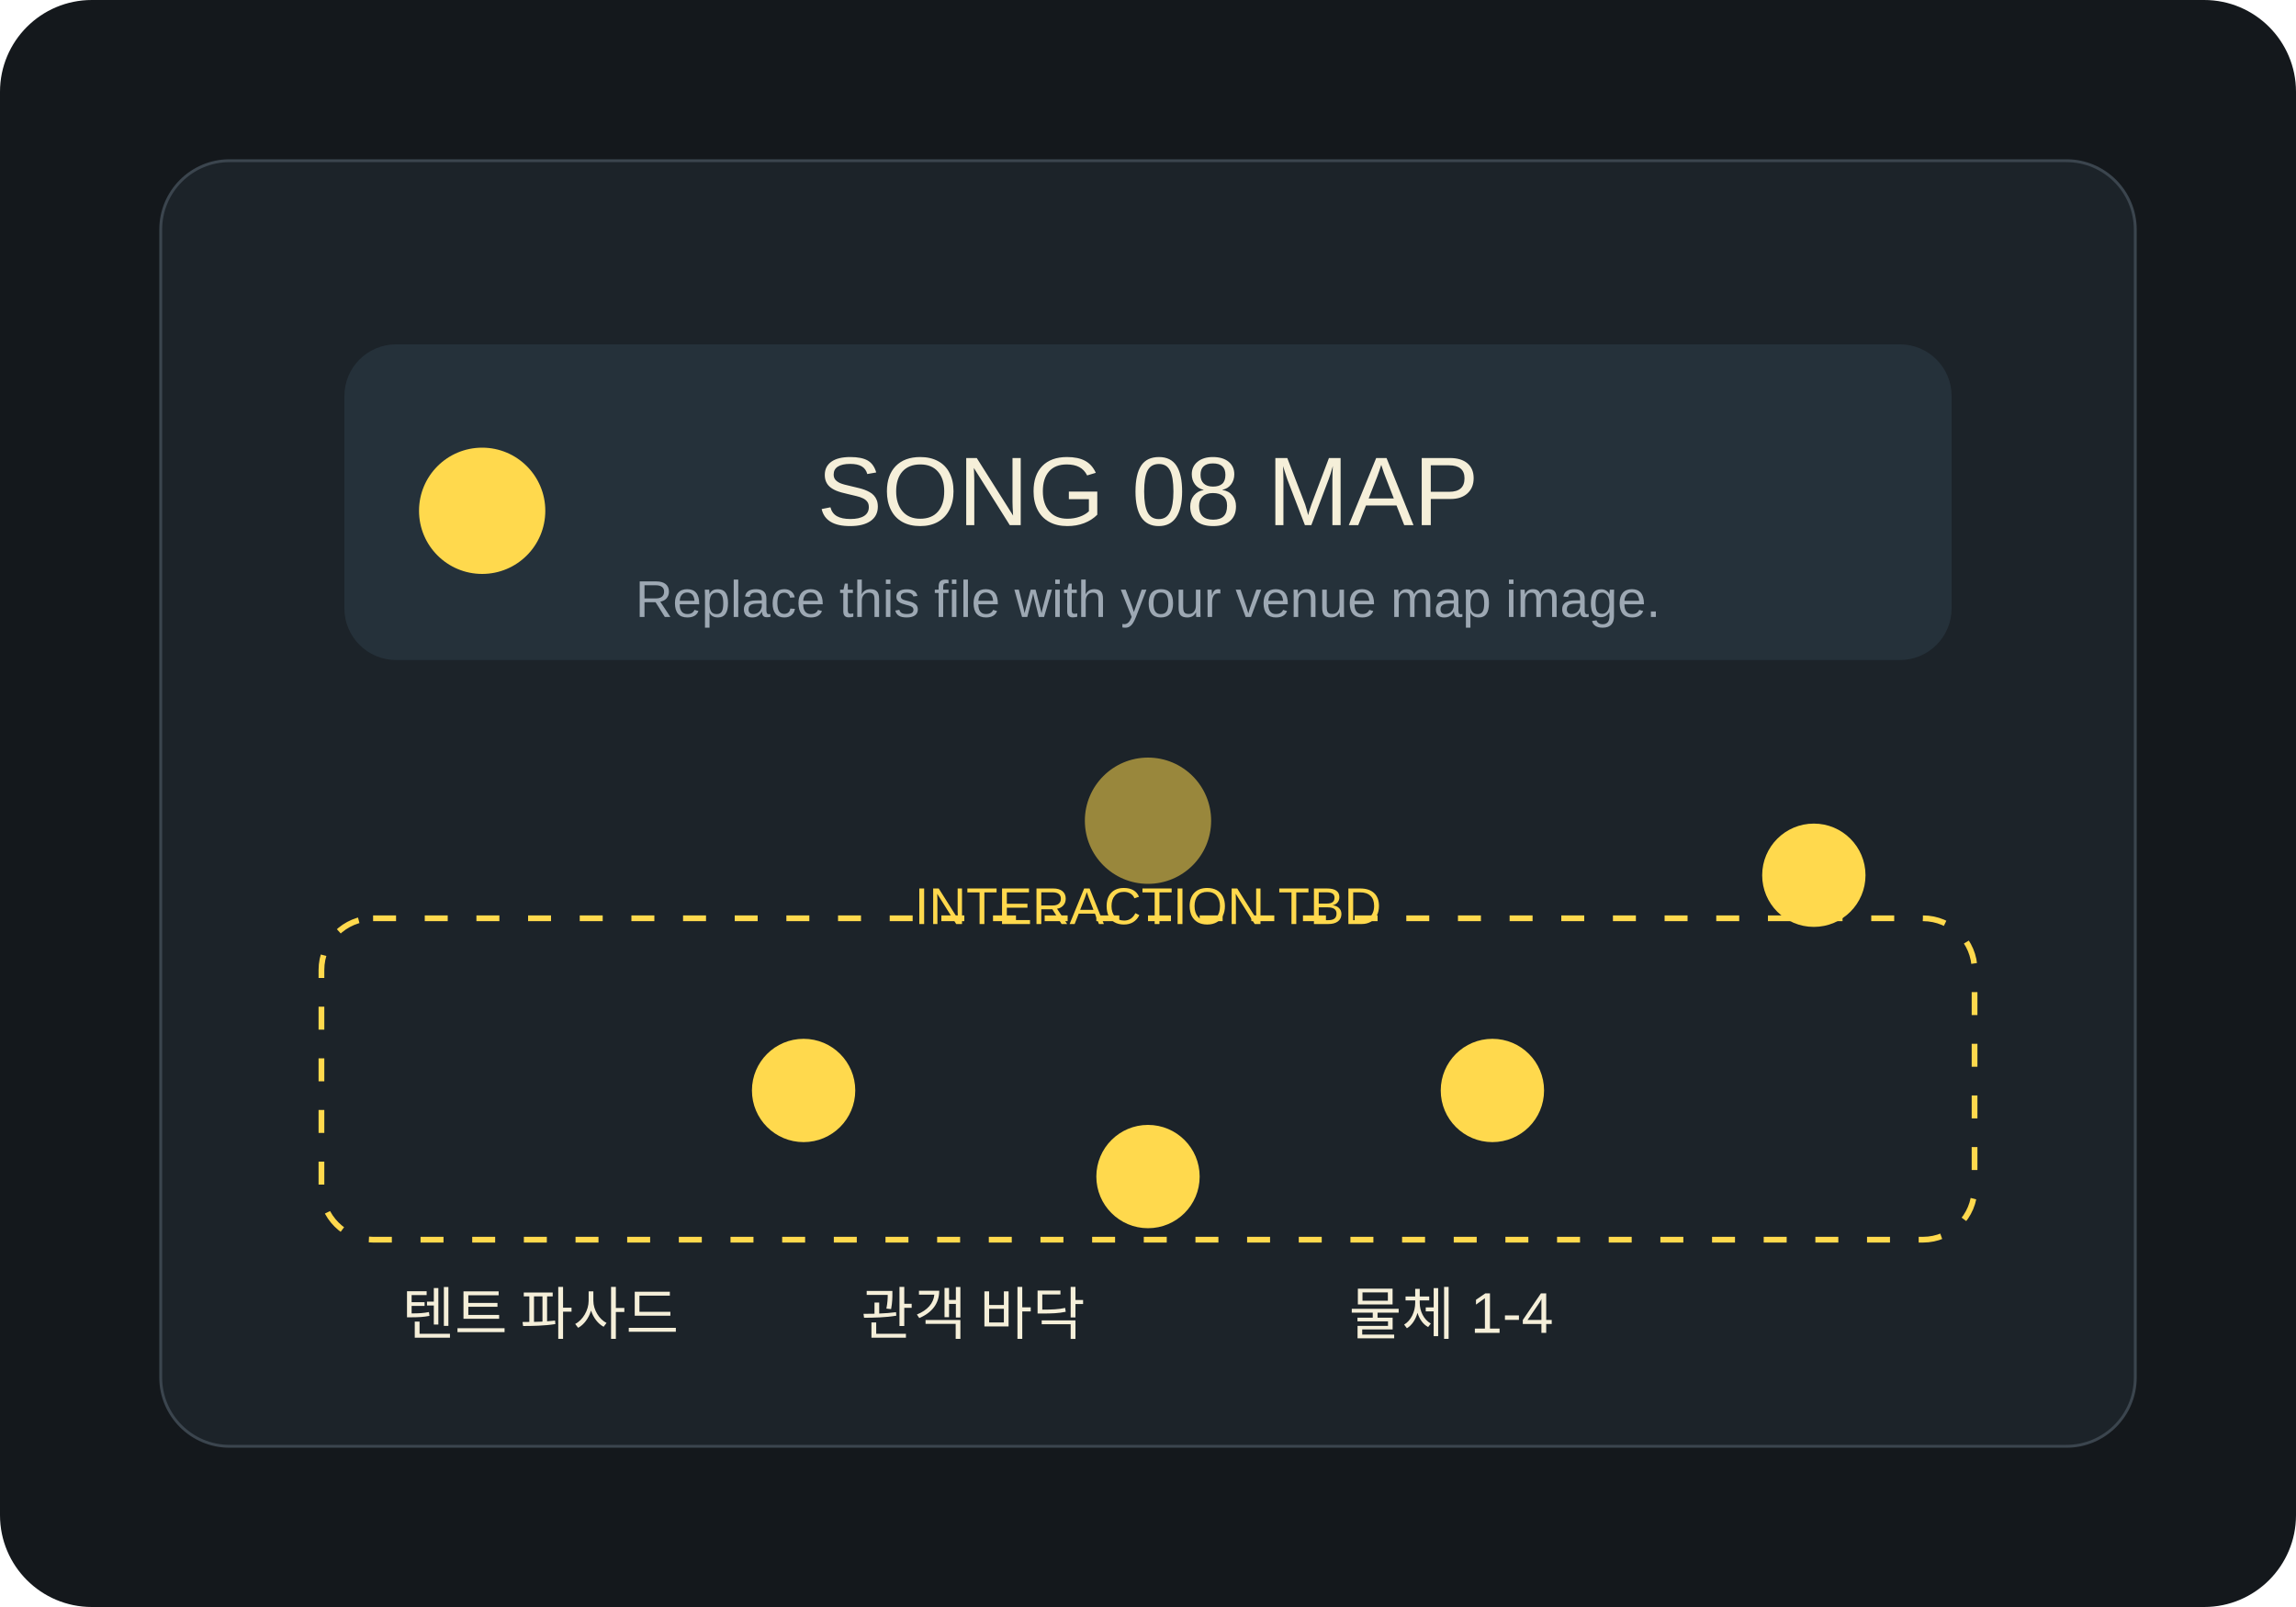
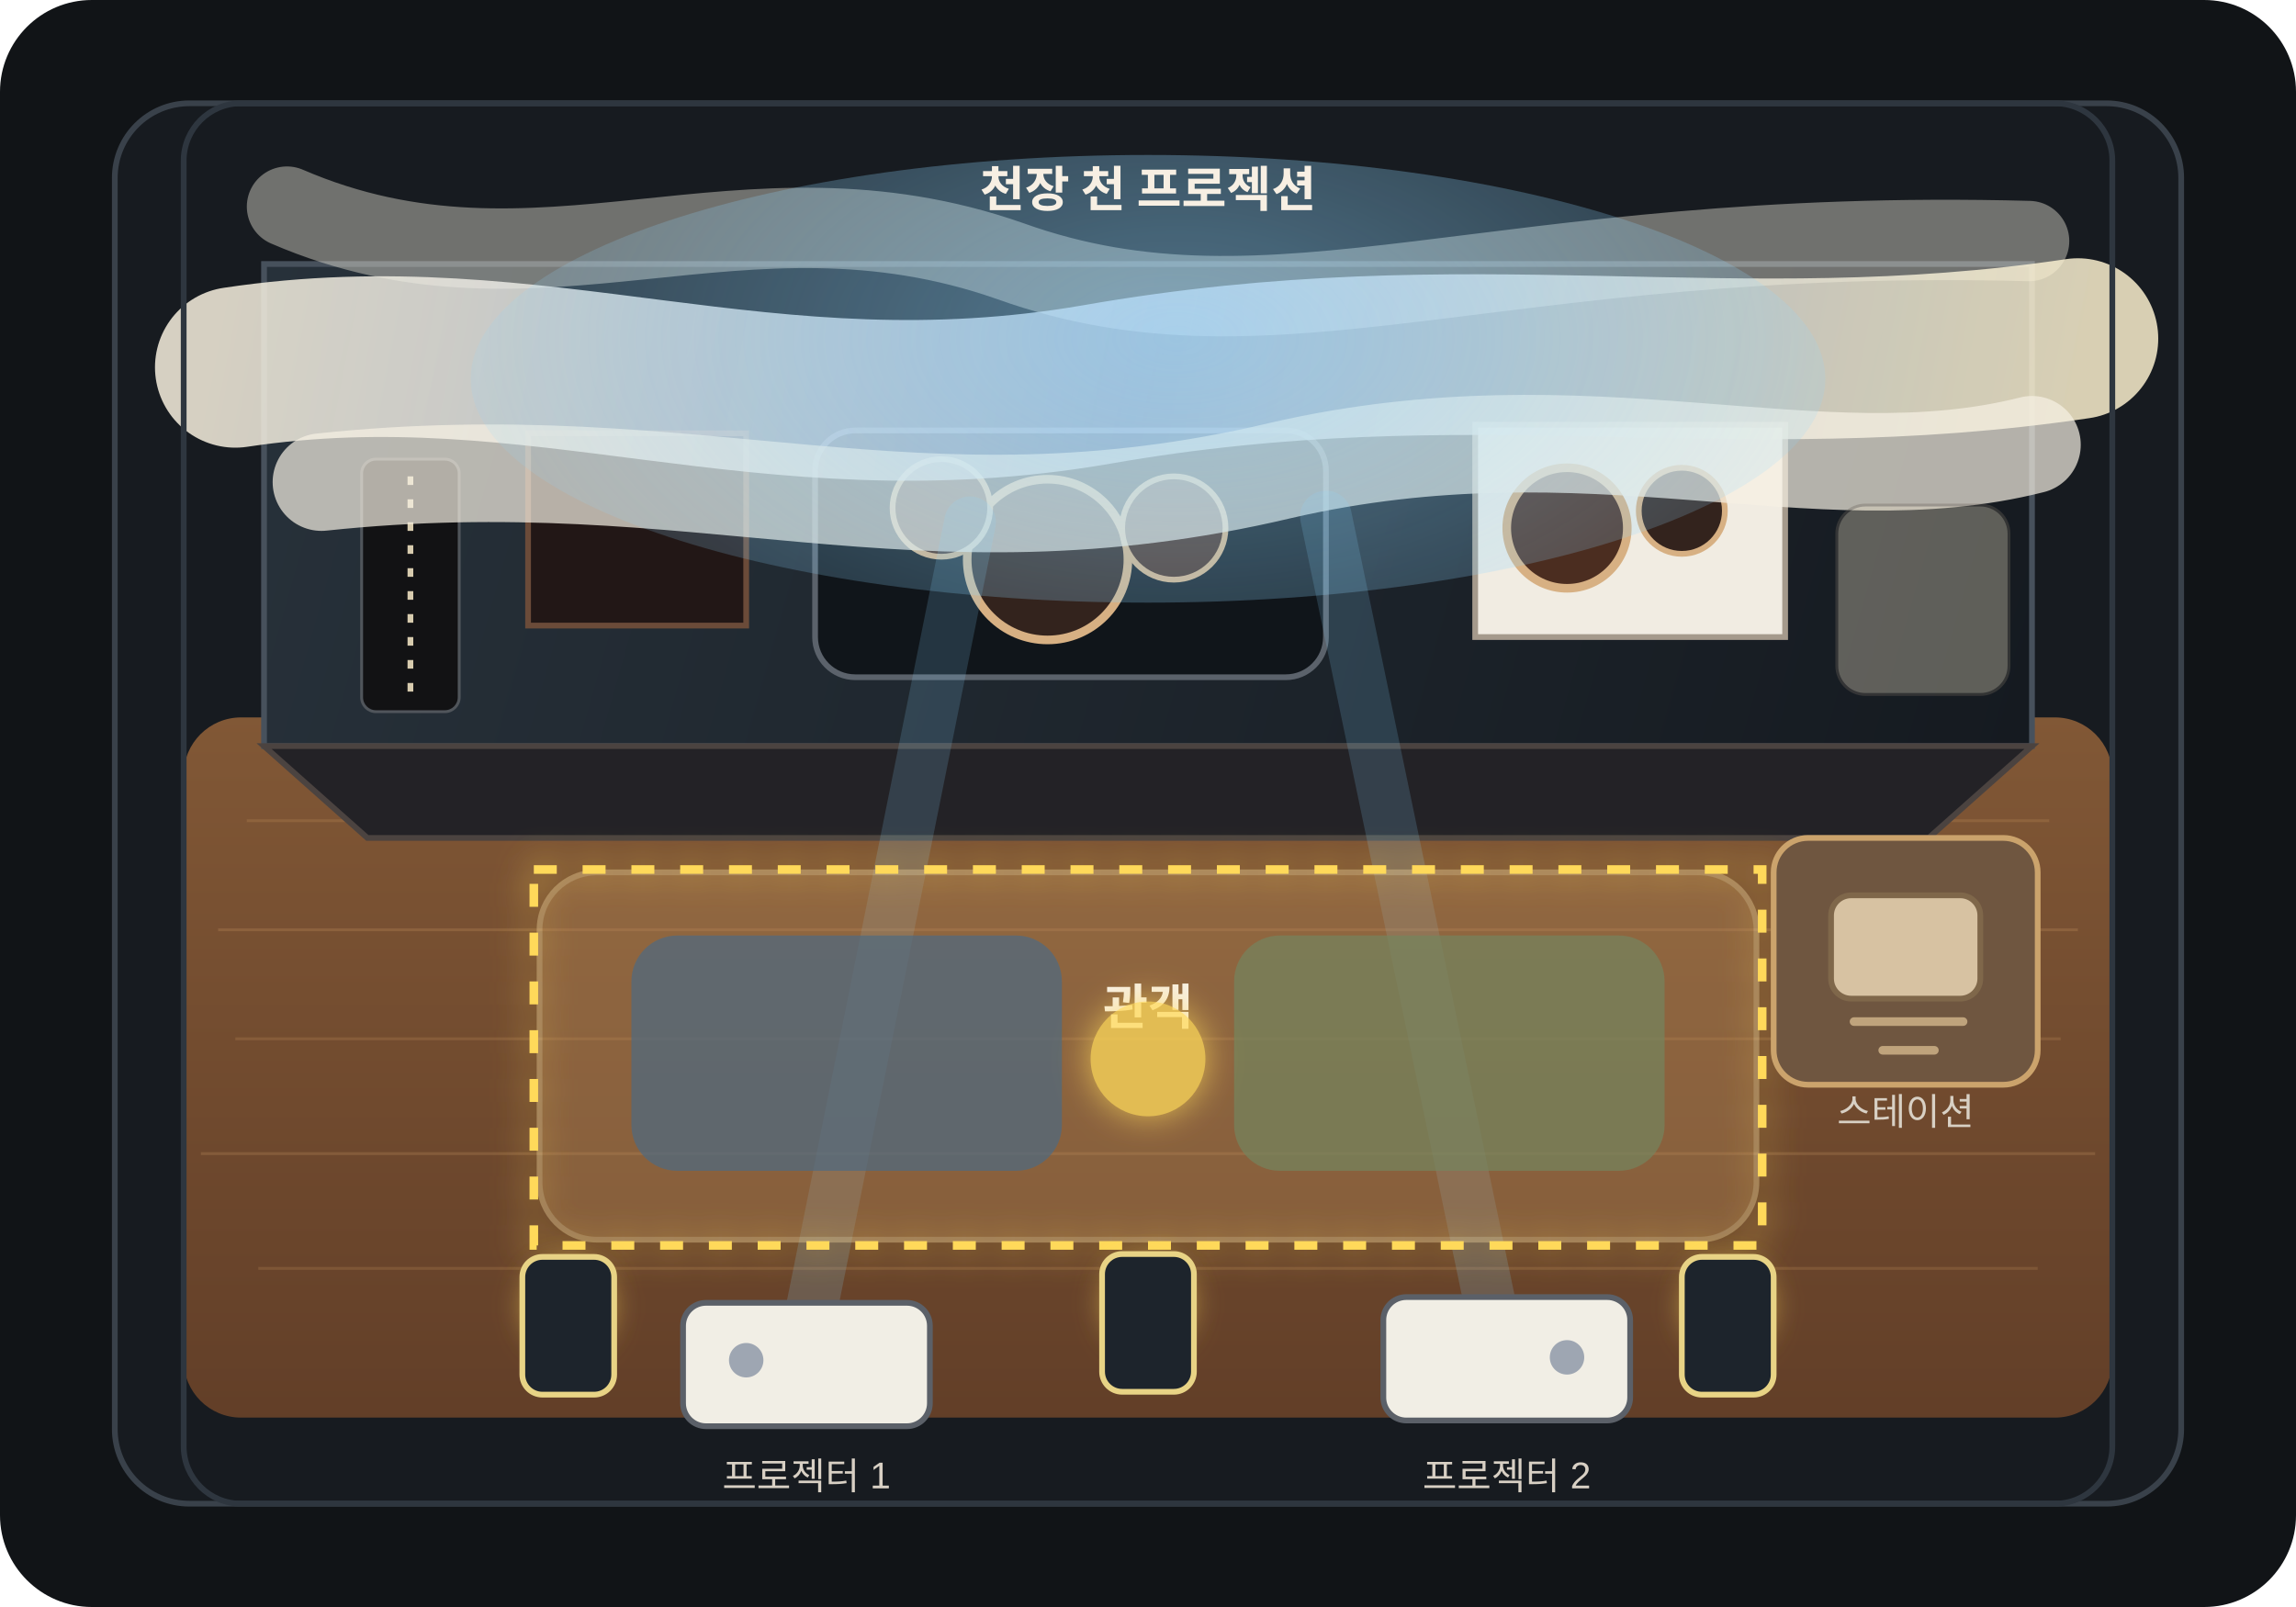
<svg xmlns="http://www.w3.org/2000/svg" viewBox="0 0 800 560" fill="none">
-   <rect width="800" height="560" rx="32" fill="#14181C" />
-   <rect x="56" y="56" width="688" height="448" rx="24" fill="#1C2329" stroke="#3B454E" />
-   <rect x="120" y="120" width="560" height="110" rx="18" fill="#25313A" />
-   <text x="400" y="183" text-anchor="middle" fill="#F5EFD9" font-size="34" font-family="Arial">SONG 08 MAP</text>
-   <text x="400" y="215" text-anchor="middle" fill="#9DA8B3" font-size="18" font-family="Arial">Replace this file with your venue map image.</text>
-   <circle cx="168" cy="178" r="22" fill="#FFD94D" />
-   <circle cx="632" cy="305" r="18" fill="#FFD94D" />
-   <circle cx="280" cy="380" r="18" fill="#FFD94D" />
-   <circle cx="400" cy="410" r="18" fill="#FFD94D" />
-   <circle cx="520" cy="380" r="18" fill="#FFD94D" />
-   <circle cx="400" cy="286" r="22" fill="#FFD94D" opacity="0.55" />
-   <text x="400" y="322" text-anchor="middle" fill="#FFD94D" font-size="18" font-family="Arial">INTERACTION TBD</text>
-   <text x="140" y="465" fill="#F5EFD9" font-size="20" font-family="Arial">텐트 파사드</text>
-   <text x="300" y="465" fill="#F5EFD9" font-size="20" font-family="Arial">관객 바닥</text>
-   <text x="470" y="465" fill="#F5EFD9" font-size="20" font-family="Arial">물체 1-4</text>
-   <rect x="112" y="320" width="576" height="112" rx="18" stroke="#FFD94D" stroke-width="2" stroke-dasharray="8 10" />
+   <defs>
+     <linearGradient id="wood" x1="0" y1="140" x2="0" y2="560" gradientUnits="userSpaceOnUse">
+       <stop stop-color="#8F633C" />
+       <stop offset="1" stop-color="#5A3824" />
+     </linearGradient>
+     <linearGradient id="stage" x1="92" y1="84" x2="708" y2="258" gradientUnits="userSpaceOnUse">
+       <stop stop-color="#27313A" />
+       <stop offset="1" stop-color="#151A20" />
+     </linearGradient>
+     <linearGradient id="fabric" x1="86" y1="54" x2="714" y2="176" gradientUnits="userSpaceOnUse">
+       <stop stop-color="#F8F1DF" stop-opacity="0.96" />
+       <stop offset="0.5" stop-color="#DDEAFF" stop-opacity="0.82" />
+       <stop offset="1" stop-color="#FFF4D2" stop-opacity="0.94" />
+     </linearGradient>
+     <radialGradient id="beamGlow" cx="0" cy="0" r="1" gradientUnits="userSpaceOnUse" gradientTransform="translate(410 118) rotate(90) scale(190 350)">
+       <stop stop-color="#8FD6FF" stop-opacity="0.48" />
+       <stop offset="1" stop-color="#8FD6FF" stop-opacity="0" />
+     </radialGradient>
+     <filter id="softGlow" x="-40%" y="-40%" width="180%" height="180%">
+       <feGaussianBlur stdDeviation="6" result="blur" />
+       <feMerge>
+         <feMergeNode in="blur" />
+         <feMergeNode in="SourceGraphic" />
+       </feMerge>
+     </filter>
+     <style>
+       .label { font-family: Arial, sans-serif; font-size: 17px; font-weight: 700; fill: #F7EFE3; }
+       .small { font-family: Arial, sans-serif; font-size: 13px; fill: #D8D0C4; }
+       .tiny { font-family: Arial, sans-serif; font-size: 11px; fill: #EFE6D8; }
+       .zone { stroke: #FFD95A; stroke-width: 3; stroke-dasharray: 8 9; filter: url(#softGlow); }
+       .candidate { fill: #FFD95A; }
+     </style>
+   </defs>
+   <rect width="800" height="560" rx="32" fill="#111417" />
+   <rect x="40" y="36" width="720" height="488" rx="26" fill="#171B20" stroke="#39414A" stroke-width="2" />
+   <rect x="64" y="250" width="672" height="244" rx="20" fill="url(#wood)" />
+   <g opacity="0.22">
+     <path d="M86 286H714" stroke="#C9975D" />
+     <path d="M76 324H724" stroke="#D2A06A" />
+     <path d="M82 362H718" stroke="#C9975D" />
+     <path d="M70 402H730" stroke="#D2A06A" />
+     <path d="M90 442H710" stroke="#C9975D" />
+   </g>
+   <path d="M92 92H708V260H92V92Z" fill="url(#stage)" stroke="#47515C" stroke-width="2" />
+   <path d="M92 260H708L672 292H128L92 260Z" fill="#232226" stroke="#4B4340" stroke-width="2" />
+   <rect x="284" y="150" width="178" height="86" rx="14" fill="#10151A" stroke="#5B626B" stroke-width="2" />
+   <circle cx="365" cy="195" r="28" fill="#33231D" stroke="#D7B083" stroke-width="3" />
+   <circle cx="409" cy="184" r="18" fill="#4B2D20" stroke="#D7B083" stroke-width="2" />
+   <circle cx="328" cy="177" r="17" fill="#4B2D20" stroke="#D7B083" stroke-width="2" />
+   <path d="M514 148H622V222H514V148Z" fill="#F1ECE2" stroke="#A59A8C" stroke-width="2" />
+   <circle cx="546" cy="184" r="21" fill="#4B2D20" stroke="#D7B083" stroke-width="3" />
+   <circle cx="586" cy="178" r="15" fill="#33231D" stroke="#D7B083" stroke-width="2" />
+   <path d="M184 151H260V218H184V151Z" fill="#221716" stroke="#6B4B39" stroke-width="2" />
+   <rect x="126" y="160" width="34" height="88" rx="5" fill="#121214" stroke="#50555B" />
+   <path d="M143 166V242" stroke="#D7CBAE" stroke-width="2" stroke-dasharray="3 5" />
+   <path d="M100 72C188 110 258 58 352 91C444 124 521 79 707 84" stroke="#EBE7DA" stroke-width="28" stroke-linecap="round" opacity="0.42" />
+   <path d="M82 128C188 112 266 154 382 134C513 111 603 136 724 118" stroke="url(#fabric)" stroke-width="56" stroke-linecap="round" opacity="0.88" />
+   <path d="M112 168C244 154 319 194 446 164C554 139 633 174 708 155" stroke="#F7F1E4" stroke-width="34" stroke-linecap="round" opacity="0.7" />
+   <ellipse cx="400" cy="132" rx="236" ry="78" fill="url(#beamGlow)" />
+   <text x="400" y="72" text-anchor="middle" class="label">천장 천 프로젝션</text>
+   <path d="M280 470L338 182" stroke="#8BD7FF" stroke-width="18" stroke-linecap="round" opacity="0.17" />
+   <path d="M522 468L462 180" stroke="#8BD7FF" stroke-width="18" stroke-linecap="round" opacity="0.17" />
+   <rect x="238" y="454" width="86" height="43" rx="8" fill="#F1EEE5" stroke="#5B6068" stroke-width="2" />
+   <circle cx="260" cy="474" r="6" fill="#9EA6B2" />
+   <rect x="482" y="452" width="86" height="43" rx="8" fill="#F1EEE5" stroke="#5B6068" stroke-width="2" />
+   <circle cx="546" cy="473" r="6" fill="#9EA6B2" />
+   <text x="281" y="519" text-anchor="middle" class="small">프로젝터 1</text>
+   <text x="525" y="519" text-anchor="middle" class="small">프로젝터 2</text>
+   <rect x="188" y="304" width="424" height="128" rx="20" fill="#B68A57" opacity="0.38" stroke="#ECD3A2" stroke-width="2" />
+   <rect x="220" y="326" width="150" height="82" rx="16" fill="#4D6A82" opacity="0.7" />
+   <rect x="430" y="326" width="150" height="82" rx="16" fill="#74845E" opacity="0.7" />
+   <path class="zone" d="M186 303H614V434H186V303Z" fill="none" />
+   <text x="400" y="357" text-anchor="middle" class="label">관객</text>
+   <g filter="url(#softGlow)">
+     <circle class="candidate" cx="198" cy="455" r="13" />
+     <circle class="candidate" cx="602" cy="455" r="13" />
+     <circle class="candidate" cx="400" cy="454" r="13" />
+   </g>
+   <rect x="182" y="438" width="32" height="48" rx="7" fill="#1D242C" stroke="#E8D385" stroke-width="2" />
+   <rect x="586" y="438" width="32" height="48" rx="7" fill="#1D242C" stroke="#E8D385" stroke-width="2" />
+   <rect x="384" y="437" width="32" height="48" rx="7" fill="#1D242C" stroke="#E8D385" stroke-width="2" />
+   <rect x="618" y="292" width="92" height="86" rx="12" fill="#6F5640" stroke="#CBA36C" stroke-width="2" />
+   <rect x="638" y="312" width="52" height="36" rx="7" fill="#D7C2A2" stroke="#7F674A" stroke-width="2" />
+   <path d="M646 356H684" stroke="#BFA37C" stroke-width="3" stroke-linecap="round" />
+   <path d="M656 366H674" stroke="#BFA37C" stroke-width="3" stroke-linecap="round" />
+   <text x="664" y="392" text-anchor="middle" class="small">스테이션</text>
+   <rect x="640" y="176" width="60" height="66" rx="10" fill="#E9DCC4" opacity="0.35" stroke="#6A6258" />
+   <circle cx="400" cy="369" r="20" fill="#FFD95A" opacity="0.75" filter="url(#softGlow)">
+     <animate attributeName="opacity" values="0.8;0.28;0.8" dur="2.4s" repeatCount="indefinite" />
+   </circle>
+   <rect x="64" y="36" width="672" height="488" rx="20" stroke="#2E363F" stroke-width="2" />
</svg>
